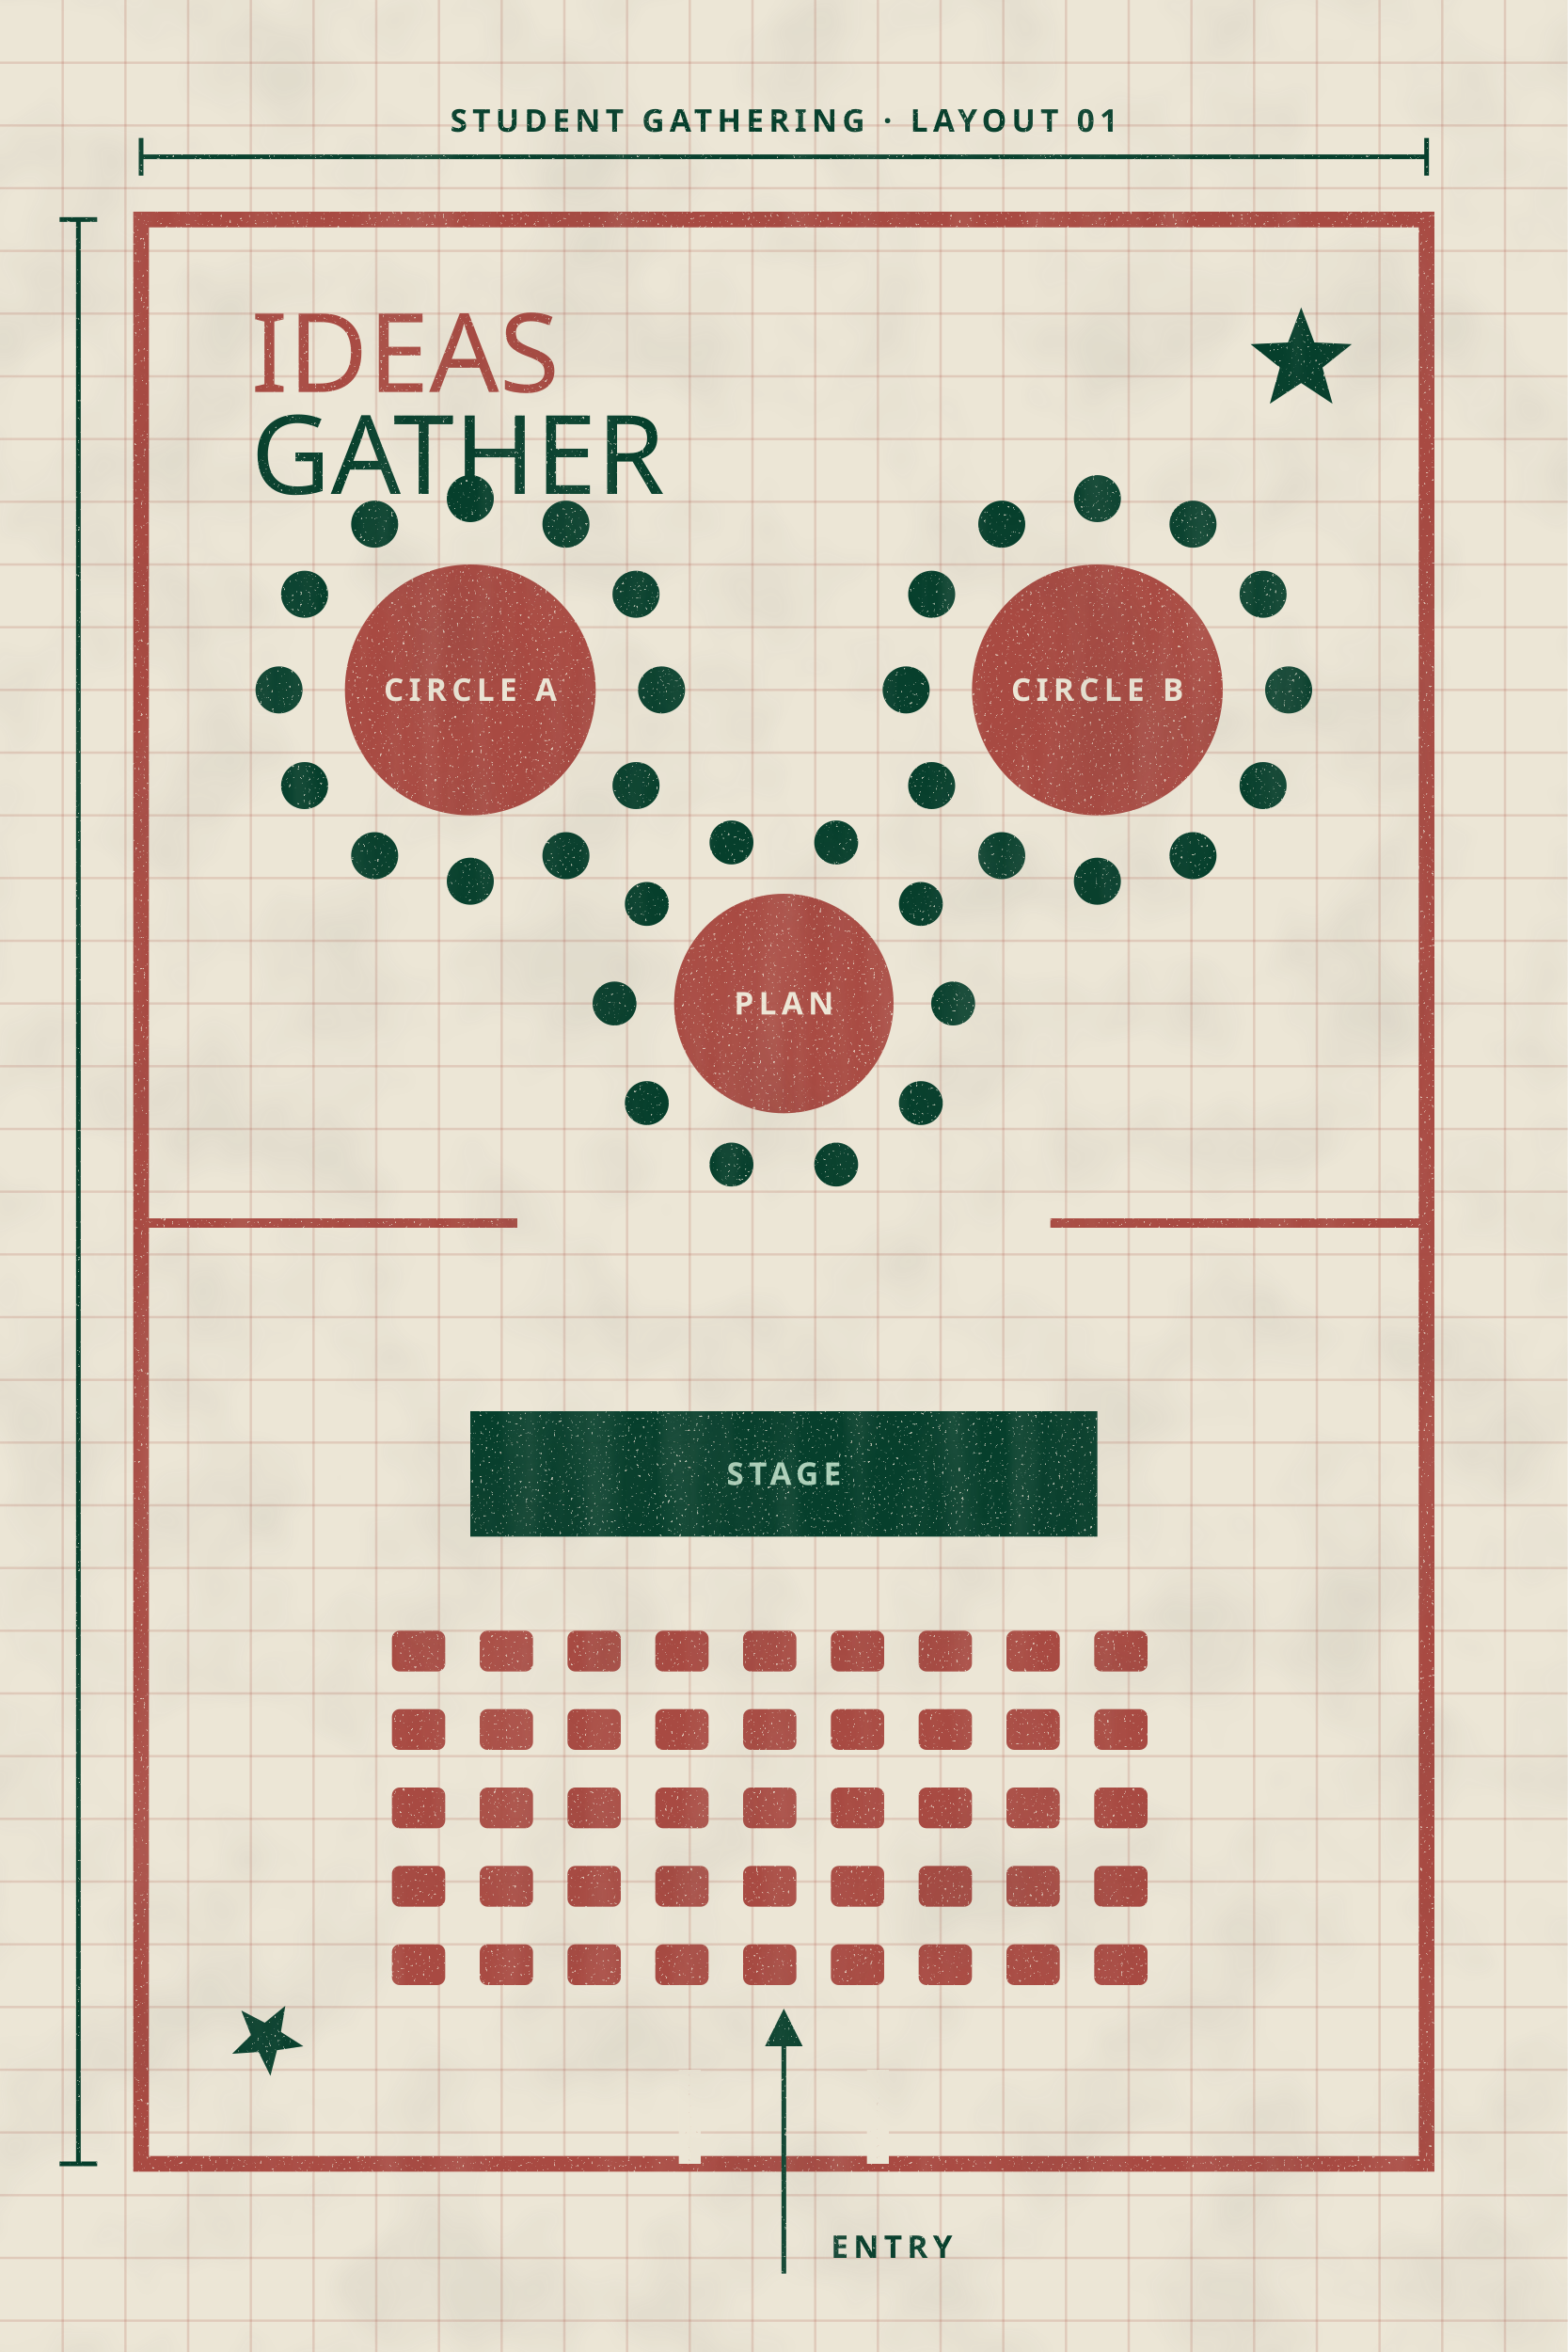
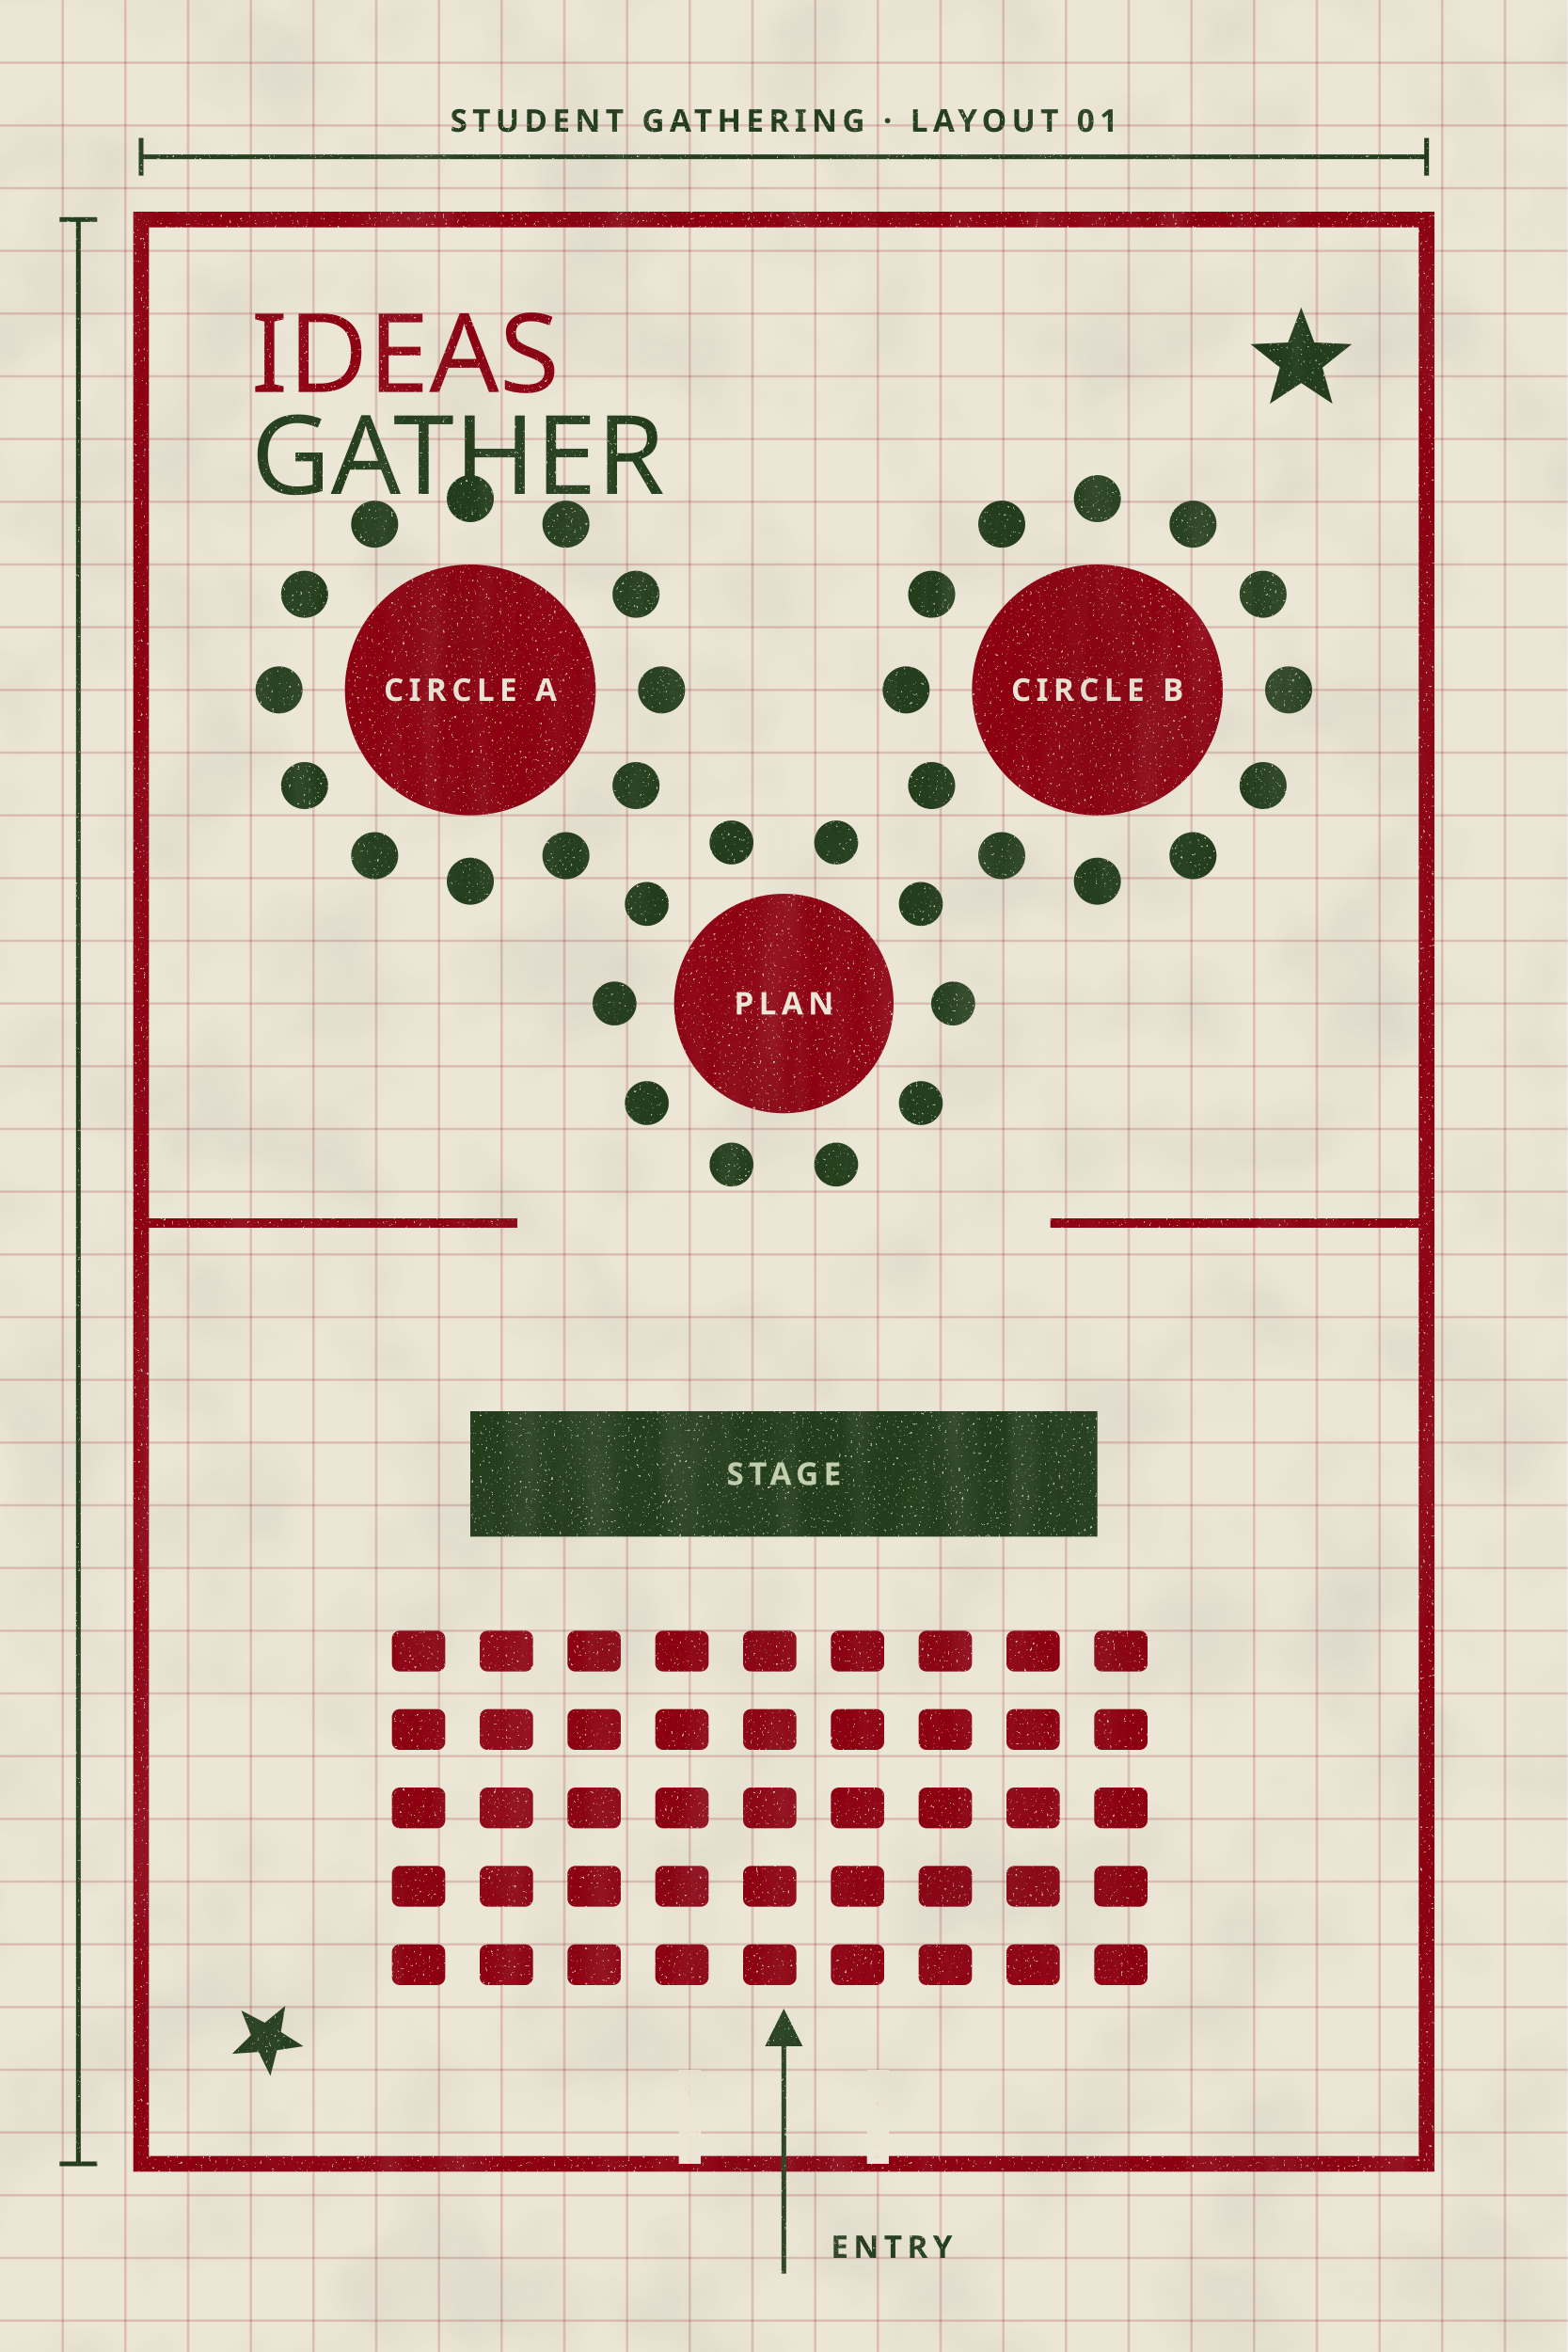
<svg xmlns="http://www.w3.org/2000/svg" viewBox="0 0 1000 1500" width="1000" height="1500">
  <style>
    @font-face{font-family:"Archivo";font-weight:100 900;src:url(fonts/Archivo.woff2) format("woff2")}
    @font-face{font-family:"Archivo Black";src:url(fonts/ArchivoBlack.woff2) format("woff2")}
    .wood{font-family:"Archivo Black","Archivo",sans-serif;text-transform:uppercase}
    .label{font-family:"Archivo",sans-serif;font-weight:800;text-transform:uppercase;letter-spacing:.16em}
  </style>
  <defs>
    <filter id="ink" x="-5%" y="-5%" width="110%" height="110%" color-interpolation-filters="sRGB">
      <feTurbulence type="fractalNoise" baseFrequency=".55" numOctaves="2" seed="9" result="n1" />
      <feColorMatrix in="n1" values="0 0 0 0 0  0 0 0 0 0  0 0 0 0 0  -9 0 0 0 7.1" result="g1" />
      <feComponentTransfer in="g1" result="grain">
        <feFuncA type="linear" slope=".75" intercept=".25" />
      </feComponentTransfer>
      <feTurbulence type="fractalNoise" baseFrequency=".035 .004" numOctaves="3" seed="17" result="n2" />
      <feColorMatrix in="n2" values="0 0 0 0 0  0 0 0 0 0  0 0 0 0 0  -1.2 0 0 0 1.5" result="w1" />
      <feComponentTransfer in="w1" result="wear">
        <feFuncA type="linear" slope=".2" intercept=".8" />
      </feComponentTransfer>
      <feComposite in="grain" in2="wear" operator="arithmetic" k1="1" result="mask" />
      <feComposite in="SourceGraphic" in2="mask" operator="in" />
    </filter>
    <filter id="tooth" x="0" y="0" width="100%" height="100%">
      <feTurbulence type="fractalNoise" baseFrequency=".012" numOctaves="3" seed="30" />
      <feColorMatrix values="0 0 0 0 .1  0 0 0 0 .1  0 0 0 0 .09  0 0 0 -1.4 .8" />
    </filter>
    <pattern id="dots-l-ink" width="9" height="9" patternUnits="userSpaceOnUse" patternTransform="rotate(45)">
      <circle cx="4.5" cy="4.5" r="2.2" fill="#1b1c1a" />
    </pattern>
    <pattern id="dots-m-ink" width="9" height="9" patternUnits="userSpaceOnUse" patternTransform="rotate(45)">
      <circle cx="4.5" cy="4.5" r="3.3" fill="#1b1c1a" />
    </pattern>
    <pattern id="lines-ink" width="10" height="10" patternUnits="userSpaceOnUse" patternTransform="rotate(-35)">
      <rect width="10" height="3.2" fill="#1b1c1a" />
    </pattern>
    <pattern id="dots-l-paper" width="9" height="9" patternUnits="userSpaceOnUse" patternTransform="rotate(45)">
-       <circle cx="4.5" cy="4.5" r="2.2" fill="#f4f6f1" />
+       <circle cx="4.5" cy="4.5" r="2.2" fill="#f3f0ea" />
    </pattern>
    <pattern id="dots-m-paper" width="9" height="9" patternUnits="userSpaceOnUse" patternTransform="rotate(45)">
-       <circle cx="4.5" cy="4.5" r="3.3" fill="#f4f6f1" />
+       <circle cx="4.5" cy="4.5" r="3.3" fill="#f3f0ea" />
    </pattern>
    <pattern id="lines-paper" width="10" height="10" patternUnits="userSpaceOnUse" patternTransform="rotate(-35)">
-       <rect width="10" height="3.2" fill="#f4f6f1" />
+       <rect width="10" height="3.2" fill="#f3f0ea" />
    </pattern>
    <pattern id="dots-l-cream" width="9" height="9" patternUnits="userSpaceOnUse" patternTransform="rotate(45)">
-       <circle cx="4.5" cy="4.5" r="2.2" fill="#dfe8df" />
+       <circle cx="4.5" cy="4.5" r="2.2" fill="#e4ddcc" />
    </pattern>
    <pattern id="dots-m-cream" width="9" height="9" patternUnits="userSpaceOnUse" patternTransform="rotate(45)">
-       <circle cx="4.5" cy="4.5" r="3.3" fill="#dfe8df" />
+       <circle cx="4.5" cy="4.5" r="3.3" fill="#e4ddcc" />
    </pattern>
    <pattern id="lines-cream" width="10" height="10" patternUnits="userSpaceOnUse" patternTransform="rotate(-35)">
-       <rect width="10" height="3.2" fill="#dfe8df" />
+       <rect width="10" height="3.2" fill="#e4ddcc" />
    </pattern>
    <pattern id="dots-l-warm" width="9" height="9" patternUnits="userSpaceOnUse" patternTransform="rotate(45)">
      <circle cx="4.5" cy="4.5" r="2.2" fill="#ece6d6" />
    </pattern>
    <pattern id="dots-m-warm" width="9" height="9" patternUnits="userSpaceOnUse" patternTransform="rotate(45)">
      <circle cx="4.5" cy="4.5" r="3.3" fill="#ece6d6" />
    </pattern>
    <pattern id="lines-warm" width="10" height="10" patternUnits="userSpaceOnUse" patternTransform="rotate(-35)">
      <rect width="10" height="3.2" fill="#ece6d6" />
    </pattern>
    <pattern id="dots-l-green" width="9" height="9" patternUnits="userSpaceOnUse" patternTransform="rotate(45)">
-       <circle cx="4.5" cy="4.5" r="2.2" fill="#0d6844" />
+       <circle cx="4.5" cy="4.5" r="2.2" fill="#36592c" />
    </pattern>
    <pattern id="dots-m-green" width="9" height="9" patternUnits="userSpaceOnUse" patternTransform="rotate(45)">
-       <circle cx="4.5" cy="4.5" r="3.3" fill="#0d6844" />
+       <circle cx="4.5" cy="4.5" r="3.3" fill="#36592c" />
    </pattern>
    <pattern id="lines-green" width="10" height="10" patternUnits="userSpaceOnUse" patternTransform="rotate(-35)">
-       <rect width="10" height="3.2" fill="#0d6844" />
+       <rect width="10" height="3.2" fill="#36592c" />
    </pattern>
    <pattern id="dots-l-emerald" width="9" height="9" patternUnits="userSpaceOnUse" patternTransform="rotate(45)">
-       <circle cx="4.5" cy="4.5" r="2.2" fill="#16845a" />
+       <circle cx="4.5" cy="4.5" r="2.2" fill="#4f7a3d" />
    </pattern>
    <pattern id="dots-m-emerald" width="9" height="9" patternUnits="userSpaceOnUse" patternTransform="rotate(45)">
-       <circle cx="4.5" cy="4.5" r="3.3" fill="#16845a" />
+       <circle cx="4.5" cy="4.5" r="3.3" fill="#4f7a3d" />
    </pattern>
    <pattern id="lines-emerald" width="10" height="10" patternUnits="userSpaceOnUse" patternTransform="rotate(-35)">
-       <rect width="10" height="3.2" fill="#16845a" />
+       <rect width="10" height="3.2" fill="#4f7a3d" />
    </pattern>
    <pattern id="dots-l-forest" width="9" height="9" patternUnits="userSpaceOnUse" patternTransform="rotate(45)">
-       <circle cx="4.5" cy="4.5" r="2.2" fill="#063f2c" />
+       <circle cx="4.5" cy="4.5" r="2.2" fill="#233d1c" />
    </pattern>
    <pattern id="dots-m-forest" width="9" height="9" patternUnits="userSpaceOnUse" patternTransform="rotate(45)">
-       <circle cx="4.5" cy="4.5" r="3.3" fill="#063f2c" />
+       <circle cx="4.5" cy="4.5" r="3.3" fill="#233d1c" />
    </pattern>
    <pattern id="lines-forest" width="10" height="10" patternUnits="userSpaceOnUse" patternTransform="rotate(-35)">
-       <rect width="10" height="3.2" fill="#063f2c" />
+       <rect width="10" height="3.2" fill="#233d1c" />
    </pattern>
    <pattern id="dots-l-acid" width="9" height="9" patternUnits="userSpaceOnUse" patternTransform="rotate(45)">
-       <circle cx="4.5" cy="4.5" r="2.2" fill="#acd0b9" />
+       <circle cx="4.5" cy="4.5" r="2.2" fill="#c3cfac" />
    </pattern>
    <pattern id="dots-m-acid" width="9" height="9" patternUnits="userSpaceOnUse" patternTransform="rotate(45)">
-       <circle cx="4.5" cy="4.5" r="3.3" fill="#acd0b9" />
+       <circle cx="4.5" cy="4.5" r="3.3" fill="#c3cfac" />
    </pattern>
    <pattern id="lines-acid" width="10" height="10" patternUnits="userSpaceOnUse" patternTransform="rotate(-35)">
-       <rect width="10" height="3.2" fill="#acd0b9" />
+       <rect width="10" height="3.2" fill="#c3cfac" />
    </pattern>
    <pattern id="dots-l-red" width="9" height="9" patternUnits="userSpaceOnUse" patternTransform="rotate(45)">
-       <circle cx="4.5" cy="4.5" r="2.2" fill="#a84a42" />
+       <circle cx="4.5" cy="4.5" r="2.2" fill="#8c0011" />
    </pattern>
    <pattern id="dots-m-red" width="9" height="9" patternUnits="userSpaceOnUse" patternTransform="rotate(45)">
-       <circle cx="4.5" cy="4.5" r="3.3" fill="#a84a42" />
+       <circle cx="4.5" cy="4.5" r="3.3" fill="#8c0011" />
    </pattern>
    <pattern id="lines-red" width="10" height="10" patternUnits="userSpaceOnUse" patternTransform="rotate(-35)">
-       <rect width="10" height="3.2" fill="#a84a42" />
+       <rect width="10" height="3.2" fill="#8c0011" />
    </pattern>
    <pattern id="dots-l-shade" width="9" height="9" patternUnits="userSpaceOnUse" patternTransform="rotate(45)">
-       <circle cx="4.5" cy="4.5" r="2.2" fill="#933f38" />
+       <circle cx="4.5" cy="4.5" r="2.2" fill="#6e000d" />
    </pattern>
    <pattern id="dots-m-shade" width="9" height="9" patternUnits="userSpaceOnUse" patternTransform="rotate(45)">
-       <circle cx="4.5" cy="4.5" r="3.3" fill="#933f38" />
+       <circle cx="4.5" cy="4.5" r="3.3" fill="#6e000d" />
    </pattern>
    <pattern id="lines-shade" width="10" height="10" patternUnits="userSpaceOnUse" patternTransform="rotate(-35)">
-       <rect width="10" height="3.2" fill="#933f38" />
+       <rect width="10" height="3.2" fill="#6e000d" />
    </pattern>
  </defs>
  <rect width="1000" height="1500" fill="#ece6d6" />
-   <g stroke="#a84a42" stroke-opacity=".18" stroke-width="1.5">
+   <g stroke="#8c0011" stroke-opacity=".18" stroke-width="1.5">
    <line x1="40" y1="0" x2="40" y2="1500" />
    <line x1="80" y1="0" x2="80" y2="1500" />
    <line x1="120" y1="0" x2="120" y2="1500" />
    <line x1="160" y1="0" x2="160" y2="1500" />
    <line x1="200" y1="0" x2="200" y2="1500" />
    <line x1="240" y1="0" x2="240" y2="1500" />
    <line x1="280" y1="0" x2="280" y2="1500" />
    <line x1="320" y1="0" x2="320" y2="1500" />
    <line x1="360" y1="0" x2="360" y2="1500" />
    <line x1="400" y1="0" x2="400" y2="1500" />
    <line x1="440" y1="0" x2="440" y2="1500" />
    <line x1="480" y1="0" x2="480" y2="1500" />
    <line x1="520" y1="0" x2="520" y2="1500" />
    <line x1="560" y1="0" x2="560" y2="1500" />
    <line x1="600" y1="0" x2="600" y2="1500" />
    <line x1="640" y1="0" x2="640" y2="1500" />
    <line x1="680" y1="0" x2="680" y2="1500" />
    <line x1="720" y1="0" x2="720" y2="1500" />
    <line x1="760" y1="0" x2="760" y2="1500" />
    <line x1="800" y1="0" x2="800" y2="1500" />
    <line x1="840" y1="0" x2="840" y2="1500" />
    <line x1="880" y1="0" x2="880" y2="1500" />
    <line x1="920" y1="0" x2="920" y2="1500" />
    <line x1="960" y1="0" x2="960" y2="1500" />
    <line x1="0" y1="40" x2="1000" y2="40" />
    <line x1="0" y1="80" x2="1000" y2="80" />
    <line x1="0" y1="120" x2="1000" y2="120" />
    <line x1="0" y1="160" x2="1000" y2="160" />
    <line x1="0" y1="200" x2="1000" y2="200" />
    <line x1="0" y1="240" x2="1000" y2="240" />
    <line x1="0" y1="280" x2="1000" y2="280" />
    <line x1="0" y1="320" x2="1000" y2="320" />
    <line x1="0" y1="360" x2="1000" y2="360" />
    <line x1="0" y1="400" x2="1000" y2="400" />
    <line x1="0" y1="440" x2="1000" y2="440" />
    <line x1="0" y1="480" x2="1000" y2="480" />
    <line x1="0" y1="520" x2="1000" y2="520" />
    <line x1="0" y1="560" x2="1000" y2="560" />
    <line x1="0" y1="600" x2="1000" y2="600" />
    <line x1="0" y1="640" x2="1000" y2="640" />
    <line x1="0" y1="680" x2="1000" y2="680" />
    <line x1="0" y1="720" x2="1000" y2="720" />
    <line x1="0" y1="760" x2="1000" y2="760" />
    <line x1="0" y1="800" x2="1000" y2="800" />
    <line x1="0" y1="840" x2="1000" y2="840" />
    <line x1="0" y1="880" x2="1000" y2="880" />
    <line x1="0" y1="920" x2="1000" y2="920" />
    <line x1="0" y1="960" x2="1000" y2="960" />
    <line x1="0" y1="1000" x2="1000" y2="1000" />
    <line x1="0" y1="1040" x2="1000" y2="1040" />
    <line x1="0" y1="1080" x2="1000" y2="1080" />
    <line x1="0" y1="1120" x2="1000" y2="1120" />
    <line x1="0" y1="1160" x2="1000" y2="1160" />
    <line x1="0" y1="1200" x2="1000" y2="1200" />
    <line x1="0" y1="1240" x2="1000" y2="1240" />
    <line x1="0" y1="1280" x2="1000" y2="1280" />
    <line x1="0" y1="1320" x2="1000" y2="1320" />
    <line x1="0" y1="1360" x2="1000" y2="1360" />
    <line x1="0" y1="1400" x2="1000" y2="1400" />
    <line x1="0" y1="1440" x2="1000" y2="1440" />
    <line x1="0" y1="1480" x2="1000" y2="1480" />
  </g>
  <g filter="url(#ink)">
-     <rect x="90" y="140" width="820" height="1240" fill="none" stroke="#a84a42" stroke-width="10" />
-     <path d="M90 780H330M670 780H910" stroke="#a84a42" stroke-width="6" />
+     <rect x="90" y="140" width="820" height="1240" fill="none" stroke="#8c0011" stroke-width="10" />
+     <path d="M90 780H330M670 780H910" stroke="#8c0011" stroke-width="6" />
    <path d="M440 1380v-60M560 1380v-60" stroke="#ece6d6" stroke-width="14" />
-     <g fill="#a84a42">
+     <g fill="#8c0011">
      <circle cx="300" cy="440" r="80" />
      <circle cx="700" cy="440" r="80" />
      <circle cx="500" cy="640" r="70" />
    </g>
-     <g fill="#063f2c">
+     <g fill="#233d1c">
      <circle cx="422" cy="440" r="15" />
      <circle cx="405.7" cy="501" r="15" />
      <circle cx="361" cy="545.7" r="15" />
      <circle cx="300" cy="562" r="15" />
      <circle cx="239" cy="545.7" r="15" />
      <circle cx="194.3" cy="501" r="15" />
      <circle cx="178" cy="440" r="15" />
      <circle cx="194.3" cy="379" r="15" />
      <circle cx="239" cy="334.3" r="15" />
      <circle cx="300" cy="318" r="15" />
      <circle cx="361" cy="334.3" r="15" />
      <circle cx="405.7" cy="379" r="15" />
      <circle cx="822" cy="440" r="15" />
      <circle cx="805.7" cy="501" r="15" />
      <circle cx="761" cy="545.7" r="15" />
      <circle cx="700" cy="562" r="15" />
      <circle cx="639" cy="545.7" r="15" />
      <circle cx="594.3" cy="501" r="15" />
      <circle cx="578" cy="440" r="15" />
      <circle cx="594.3" cy="379" r="15" />
      <circle cx="639" cy="334.3" r="15" />
      <circle cx="700" cy="318" r="15" />
      <circle cx="761" cy="334.3" r="15" />
      <circle cx="805.7" cy="379" r="15" />
      <circle cx="608" cy="640" r="14" />
      <circle cx="587.4" cy="703.5" r="14" />
      <circle cx="533.4" cy="742.7" r="14" />
      <circle cx="466.6" cy="742.7" r="14" />
      <circle cx="412.6" cy="703.5" r="14" />
      <circle cx="392" cy="640" r="14" />
      <circle cx="412.6" cy="576.5" r="14" />
      <circle cx="466.6" cy="537.3" r="14" />
      <circle cx="533.4" cy="537.3" r="14" />
      <circle cx="587.4" cy="576.5" r="14" />
    </g>
-     <rect x="300" y="900" width="400" height="80" fill="#063f2c" />
-     <g fill="#a84a42">
+     <rect x="300" y="900" width="400" height="80" fill="#233d1c" />
+     <g fill="#8c0011">
      <rect x="250" y="1040" width="34" height="26" rx="5" />
      <rect x="306" y="1040" width="34" height="26" rx="5" />
      <rect x="362" y="1040" width="34" height="26" rx="5" />
      <rect x="418" y="1040" width="34" height="26" rx="5" />
      <rect x="474" y="1040" width="34" height="26" rx="5" />
      <rect x="530" y="1040" width="34" height="26" rx="5" />
      <rect x="586" y="1040" width="34" height="26" rx="5" />
      <rect x="642" y="1040" width="34" height="26" rx="5" />
      <rect x="698" y="1040" width="34" height="26" rx="5" />
      <rect x="250" y="1090" width="34" height="26" rx="5" />
      <rect x="306" y="1090" width="34" height="26" rx="5" />
      <rect x="362" y="1090" width="34" height="26" rx="5" />
      <rect x="418" y="1090" width="34" height="26" rx="5" />
      <rect x="474" y="1090" width="34" height="26" rx="5" />
      <rect x="530" y="1090" width="34" height="26" rx="5" />
      <rect x="586" y="1090" width="34" height="26" rx="5" />
      <rect x="642" y="1090" width="34" height="26" rx="5" />
      <rect x="698" y="1090" width="34" height="26" rx="5" />
      <rect x="250" y="1140" width="34" height="26" rx="5" />
      <rect x="306" y="1140" width="34" height="26" rx="5" />
      <rect x="362" y="1140" width="34" height="26" rx="5" />
      <rect x="418" y="1140" width="34" height="26" rx="5" />
      <rect x="474" y="1140" width="34" height="26" rx="5" />
      <rect x="530" y="1140" width="34" height="26" rx="5" />
      <rect x="586" y="1140" width="34" height="26" rx="5" />
      <rect x="642" y="1140" width="34" height="26" rx="5" />
      <rect x="698" y="1140" width="34" height="26" rx="5" />
      <rect x="250" y="1190" width="34" height="26" rx="5" />
      <rect x="306" y="1190" width="34" height="26" rx="5" />
      <rect x="362" y="1190" width="34" height="26" rx="5" />
      <rect x="418" y="1190" width="34" height="26" rx="5" />
      <rect x="474" y="1190" width="34" height="26" rx="5" />
      <rect x="530" y="1190" width="34" height="26" rx="5" />
      <rect x="586" y="1190" width="34" height="26" rx="5" />
      <rect x="642" y="1190" width="34" height="26" rx="5" />
      <rect x="698" y="1190" width="34" height="26" rx="5" />
      <rect x="250" y="1240" width="34" height="26" rx="5" />
      <rect x="306" y="1240" width="34" height="26" rx="5" />
      <rect x="362" y="1240" width="34" height="26" rx="5" />
      <rect x="418" y="1240" width="34" height="26" rx="5" />
      <rect x="474" y="1240" width="34" height="26" rx="5" />
      <rect x="530" y="1240" width="34" height="26" rx="5" />
      <rect x="586" y="1240" width="34" height="26" rx="5" />
      <rect x="642" y="1240" width="34" height="26" rx="5" />
      <rect x="698" y="1240" width="34" height="26" rx="5" />
    </g>
-     <g stroke="#063f2c" stroke-width="3" fill="none">
+     <g stroke="#233d1c" stroke-width="3" fill="none">
      <path d="M90 100H910M90 88v24M910 88v24" />
      <path d="M50 140V1380M38 140h24M38 1380h24" />
      <path d="M500 1450V1300" marker-end="url(#a)" />
    </g>
-     <path d="M488 1305l12 -24l12 24z" fill="#063f2c" />
-     <g class="label" font-size="20" fill="#063f2c">
+     <path d="M488 1305l12 -24l12 24z" fill="#233d1c" />
+     <g class="label" font-size="20" fill="#233d1c">
      <text x="300" y="447" text-anchor="middle" fill="#ece6d6">CIRCLE A</text>
      <text x="700" y="447" text-anchor="middle" fill="#ece6d6">CIRCLE B</text>
      <text x="500" y="647" text-anchor="middle" fill="#ece6d6">PLAN</text>
-       <text x="500" y="947" text-anchor="middle" fill="#acd0b9">STAGE</text>
+       <text x="500" y="947" text-anchor="middle" fill="#c3cfac">STAGE</text>
      <text x="530" y="1440">ENTRY</text>
      <text x="500" y="84" text-anchor="middle">STUDENT GATHERING · LAYOUT 01</text>
    </g>
-     <polygon points="830,196 838.4,218.4 862.3,219.5 843.6,234.4 850,257.5 830,244.3 810,257.5 816.4,234.4 797.7,219.5 821.6,218.4" fill="#063f2c" />
-     <polygon points="182,1279.2 179.2,1295.9 193.5,1305 176.7,1307.5 172.5,1323.9 165,1308.7 148.1,1309.8 160.1,1297.9 153.9,1282.2 168.9,1290" fill="#063f2c" />
-     <text class="wood" x="160" y="250" font-size="70" fill="#a84a42">IDEAS</text>
-     <text class="wood" x="160" y="315" font-size="70" fill="#063f2c">GATHER</text>
+     <polygon points="830,196 838.4,218.4 862.3,219.5 843.6,234.4 850,257.5 830,244.3 810,257.5 816.4,234.4 797.7,219.5 821.6,218.4" fill="#233d1c" />
+     <polygon points="182,1279.2 179.2,1295.9 193.5,1305 176.7,1307.5 172.5,1323.9 165,1308.7 148.1,1309.8 160.1,1297.9 153.9,1282.2 168.9,1290" fill="#233d1c" />
+     <text class="wood" x="160" y="250" font-size="70" fill="#8c0011">IDEAS</text>
+     <text class="wood" x="160" y="315" font-size="70" fill="#233d1c">GATHER</text>
  </g>
  <rect width="1000" height="1500" filter="url(#tooth)" opacity="0.14" />
</svg>
